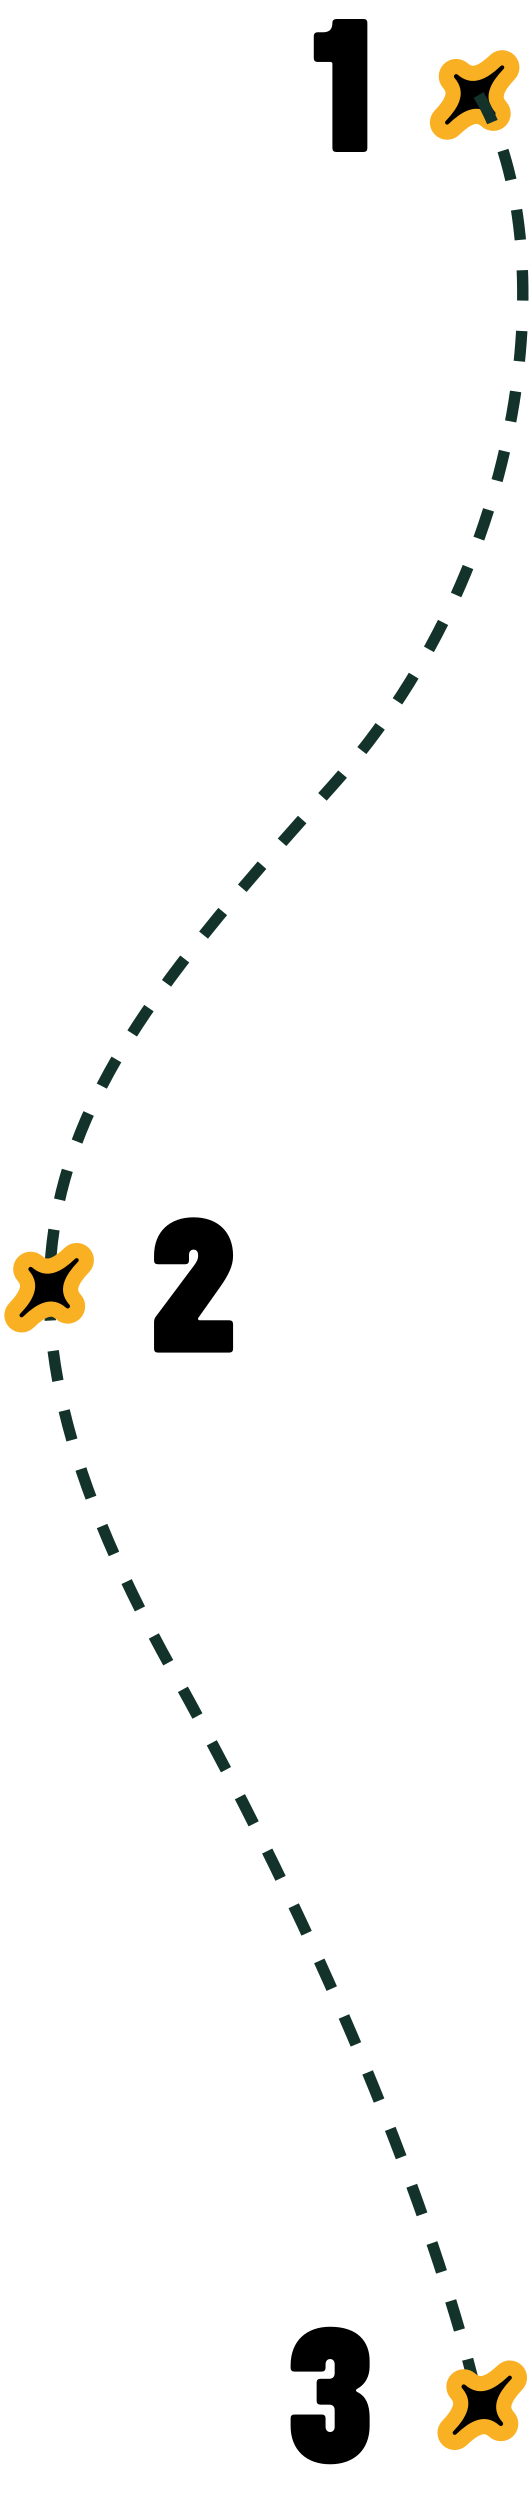
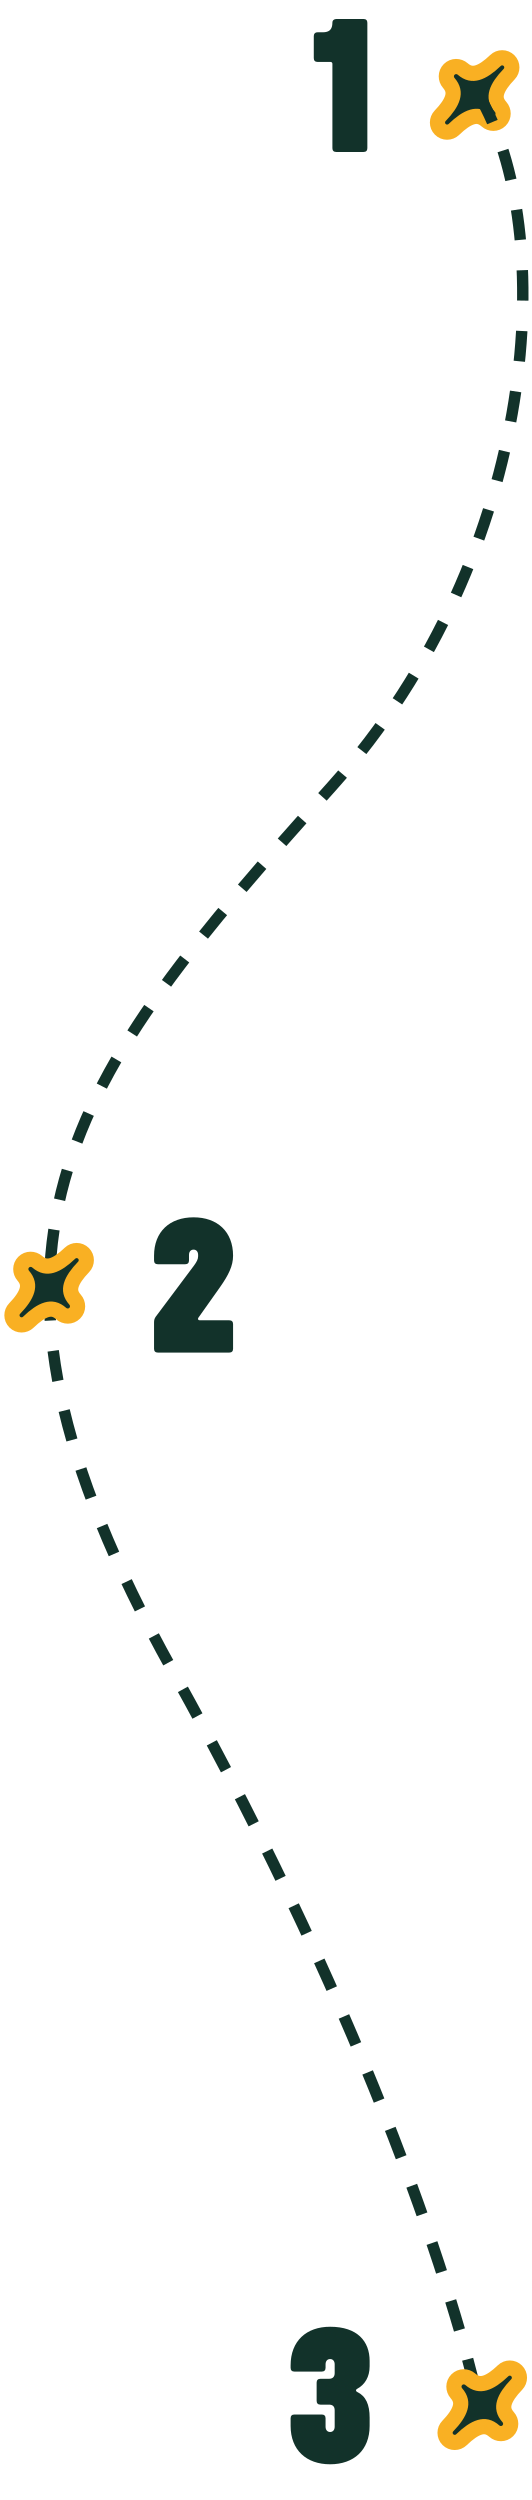
<svg xmlns="http://www.w3.org/2000/svg" width="140" height="658" viewBox="0 0 140 658" fill="none">
-   <path d="M131.664 31.705C130.633 32.735 129.062 32.656 128.095 31.797C126.734 30.589 125.533 30.438 124.294 30.791C122.872 31.197 121.256 32.324 119.457 34.067C118.474 35.019 116.884 35.039 115.886 34.042C114.888 33.044 114.91 31.454 115.86 30.471C117.581 28.692 118.694 27.079 119.097 25.654C119.451 24.401 119.297 23.187 118.117 21.825C117.275 20.854 117.204 19.294 118.23 18.269C119.256 17.243 120.815 17.314 121.786 18.156C123.148 19.337 124.358 19.491 125.603 19.141C127.02 18.743 128.627 17.639 130.407 15.923C131.39 14.975 132.978 14.956 133.975 15.953C134.972 16.95 134.953 18.538 134.004 19.522C132.267 21.321 131.147 22.931 130.746 24.347C130.397 25.578 130.548 26.774 131.757 28.135C132.616 29.103 132.695 30.674 131.664 31.705Z" fill="currentColor" stroke="#F9B023" stroke-width="4" />
+   <path d="M131.664 31.705C130.633 32.735 129.062 32.656 128.095 31.797C126.734 30.589 125.533 30.438 124.294 30.791C122.872 31.197 121.256 32.324 119.457 34.067C118.474 35.019 116.884 35.039 115.886 34.042C114.888 33.044 114.91 31.454 115.86 30.471C117.581 28.692 118.694 27.079 119.097 25.654C119.451 24.401 119.297 23.187 118.117 21.825C117.275 20.854 117.204 19.294 118.23 18.269C119.256 17.243 120.815 17.314 121.786 18.156C123.148 19.337 124.358 19.491 125.603 19.141C127.02 18.743 128.627 17.639 130.407 15.923C131.39 14.975 132.978 14.956 133.975 15.953C134.972 16.95 134.953 18.538 134.004 19.522C132.267 21.321 131.147 22.931 130.746 24.347C130.397 25.578 130.548 26.774 131.757 28.135C132.616 29.103 132.695 30.674 131.664 31.705Z" fill="#12322A" stroke="#F9B023" stroke-width="4" />
  <path d="M125.975 25C146.808 59.667 142.911 145 87.311 207C17.811 284.5 -16.685 328 45.312 439.5C98.907 535.892 120.142 606.667 125.976 632.5" stroke="#12322A" stroke-width="3" stroke-dasharray="8 8" />
-   <path d="M95.687 40C96.337 40 96.687 39.65 96.687 39V6C96.687 5.35 96.337 5 95.687 5H88.537C87.937 5 87.487 5.35 87.487 5.95C87.487 7.75 86.687 8.5 84.937 8.5H83.587C82.937 8.5 82.587 8.9 82.587 9.5V15.3C82.587 15.95 82.937 16.3 83.587 16.3H86.987C87.287 16.3 87.487 16.5 87.487 16.8V39C87.487 39.65 87.837 40 88.487 40H95.687Z" fill="currentColor" />
-   <path d="M86.888 648.6C93.138 648.6 97.288 644.85 97.288 638.5V636.35C97.288 632.85 96.288 630.65 93.988 629.55C93.588 629.35 93.588 628.95 93.988 628.75C96.038 627.65 97.288 625.6 97.288 622.8V621.4C97.288 616.25 94.088 612.4 86.888 612.4C80.638 612.4 76.488 616.15 76.488 622.55V623.2C76.488 623.85 76.838 624.2 77.488 624.2H84.688C85.338 624.2 85.688 623.85 85.688 623.2V622.3C85.688 621.4 86.188 620.9 86.888 620.9C87.588 620.9 88.088 621.4 88.088 622.3V624.6C88.088 625.55 87.588 626.1 86.588 626.1H84.338C83.688 626.1 83.338 626.45 83.338 627.1V631.9C83.338 632.55 83.688 632.9 84.338 632.9H86.588C87.588 632.9 88.088 633.4 88.088 634.4V638.7C88.088 639.6 87.588 640.1 86.888 640.1C86.188 640.1 85.688 639.6 85.688 638.7V636.5C85.688 635.85 85.338 635.5 84.688 635.5H77.488C76.838 635.5 76.488 635.85 76.488 636.5V638.5C76.488 644.85 80.638 648.6 86.888 648.6Z" fill="currentColor" />
-   <path d="M60.344 356C60.994 356 61.344 355.65 61.344 355V348.5C61.344 347.85 60.994 347.5 60.344 347.5H52.544C52.144 347.5 51.994 347.15 52.194 346.85L57.894 338.8C60.144 335.6 61.344 333.2 61.344 330.5C61.344 324.15 57.194 320.4 50.944 320.4C44.694 320.4 40.544 324.15 40.544 330.5V331.75C40.544 332.4 40.894 332.75 41.544 332.75H48.744C49.394 332.75 49.744 332.4 49.744 331.75V330.3C49.744 329.4 50.244 328.9 50.944 328.9C51.644 328.9 52.144 329.4 52.144 330.3V330.65C52.144 331.45 51.744 332.15 51.094 333.05L40.994 346.55C40.644 347.05 40.544 347.5 40.544 348.05V355C40.544 355.65 40.894 356 41.544 356H60.344Z" fill="currentColor" />
-   <path d="M19.663 345.638C18.633 346.669 17.062 346.589 16.095 345.731C14.734 344.523 13.533 344.372 12.294 344.725C10.872 345.131 9.256 346.258 7.457 348C6.474 348.953 4.884 348.973 3.886 347.975C2.888 346.977 2.909 345.388 3.86 344.405C5.581 342.626 6.694 341.013 7.096 339.588C7.451 338.334 7.297 337.12 6.117 335.758C5.275 334.787 5.204 333.228 6.23 332.202C7.255 331.177 8.815 331.247 9.786 332.089C11.148 333.27 12.358 333.424 13.603 333.075C15.02 332.677 16.627 331.572 18.407 329.857C19.39 328.909 20.978 328.889 21.975 329.886C22.972 330.883 22.953 332.472 22.003 333.455C20.267 335.255 19.147 336.865 18.746 338.28C18.397 339.512 18.548 340.708 19.756 342.069C20.615 343.036 20.695 344.608 19.663 345.638Z" fill="currentColor" stroke="#F9B023" stroke-width="4" />
-   <path d="M133.663 639.771C132.633 640.802 131.062 640.722 130.095 639.864C128.734 638.655 127.533 638.504 126.294 638.858C124.872 639.264 123.256 640.39 121.457 642.133C120.474 643.085 118.884 643.106 117.886 642.108C116.888 641.11 116.909 639.52 117.86 638.538C119.581 636.758 120.694 635.145 121.096 633.721C121.451 632.467 121.297 631.253 120.117 629.891C119.275 628.92 119.204 627.361 120.23 626.335C121.255 625.31 122.815 625.38 123.786 626.222C125.148 627.403 126.358 627.557 127.603 627.208C129.02 626.81 130.627 625.705 132.407 623.99C133.39 623.042 134.978 623.022 135.975 624.019C136.972 625.016 136.953 626.604 136.003 627.588C134.266 629.388 133.147 630.998 132.746 632.413C132.397 633.645 132.548 634.841 133.756 636.202C134.615 637.169 134.695 638.74 133.663 639.771Z" fill="currentColor" stroke="#F9B023" stroke-width="4" />
+   <path d="M95.687 40C96.337 40 96.687 39.65 96.687 39V6C96.687 5.35 96.337 5 95.687 5H88.537C87.937 5 87.487 5.35 87.487 5.95C87.487 7.75 86.687 8.5 84.937 8.5H83.587C82.937 8.5 82.587 8.9 82.587 9.5V15.3C82.587 15.95 82.937 16.3 83.587 16.3H86.987C87.287 16.3 87.487 16.5 87.487 16.8V39C87.487 39.65 87.837 40 88.487 40H95.687Z" fill="#12322A" />
+   <path d="M86.888 648.6C93.138 648.6 97.288 644.85 97.288 638.5V636.35C97.288 632.85 96.288 630.65 93.988 629.55C93.588 629.35 93.588 628.95 93.988 628.75C96.038 627.65 97.288 625.6 97.288 622.8V621.4C97.288 616.25 94.088 612.4 86.888 612.4C80.638 612.4 76.488 616.15 76.488 622.55V623.2C76.488 623.85 76.838 624.2 77.488 624.2H84.688C85.338 624.2 85.688 623.85 85.688 623.2V622.3C85.688 621.4 86.188 620.9 86.888 620.9C87.588 620.9 88.088 621.4 88.088 622.3V624.6C88.088 625.55 87.588 626.1 86.588 626.1H84.338C83.688 626.1 83.338 626.45 83.338 627.1V631.9C83.338 632.55 83.688 632.9 84.338 632.9H86.588C87.588 632.9 88.088 633.4 88.088 634.4V638.7C88.088 639.6 87.588 640.1 86.888 640.1C86.188 640.1 85.688 639.6 85.688 638.7V636.5C85.688 635.85 85.338 635.5 84.688 635.5H77.488C76.838 635.5 76.488 635.85 76.488 636.5V638.5C76.488 644.85 80.638 648.6 86.888 648.6Z" fill="#12322A" />
+   <path d="M60.344 356C60.994 356 61.344 355.65 61.344 355V348.5C61.344 347.85 60.994 347.5 60.344 347.5H52.544C52.144 347.5 51.994 347.15 52.194 346.85L57.894 338.8C60.144 335.6 61.344 333.2 61.344 330.5C61.344 324.15 57.194 320.4 50.944 320.4C44.694 320.4 40.544 324.15 40.544 330.5V331.75C40.544 332.4 40.894 332.75 41.544 332.75H48.744C49.394 332.75 49.744 332.4 49.744 331.75V330.3C49.744 329.4 50.244 328.9 50.944 328.9C51.644 328.9 52.144 329.4 52.144 330.3V330.65C52.144 331.45 51.744 332.15 51.094 333.05L40.994 346.55C40.644 347.05 40.544 347.5 40.544 348.05V355C40.544 355.65 40.894 356 41.544 356H60.344Z" fill="#12322A" />
+   <path d="M19.663 345.638C18.633 346.669 17.062 346.589 16.095 345.731C14.734 344.523 13.533 344.372 12.294 344.725C10.872 345.131 9.256 346.258 7.457 348C6.474 348.953 4.884 348.973 3.886 347.975C2.888 346.977 2.909 345.388 3.86 344.405C5.581 342.626 6.694 341.013 7.096 339.588C7.451 338.334 7.297 337.12 6.117 335.758C5.275 334.787 5.204 333.228 6.23 332.202C7.255 331.177 8.815 331.247 9.786 332.089C11.148 333.27 12.358 333.424 13.603 333.075C15.02 332.677 16.627 331.572 18.407 329.857C19.39 328.909 20.978 328.889 21.975 329.886C22.972 330.883 22.953 332.472 22.003 333.455C20.267 335.255 19.147 336.865 18.746 338.28C18.397 339.512 18.548 340.708 19.756 342.069C20.615 343.036 20.695 344.608 19.663 345.638Z" fill="#12322A" stroke="#F9B023" stroke-width="4" />
+   <path d="M133.663 639.771C132.633 640.802 131.062 640.722 130.095 639.864C128.734 638.655 127.533 638.504 126.294 638.858C124.872 639.264 123.256 640.39 121.457 642.133C120.474 643.085 118.884 643.106 117.886 642.108C116.888 641.11 116.909 639.52 117.86 638.538C119.581 636.758 120.694 635.145 121.096 633.721C121.451 632.467 121.297 631.253 120.117 629.891C119.275 628.92 119.204 627.361 120.23 626.335C121.255 625.31 122.815 625.38 123.786 626.222C125.148 627.403 126.358 627.557 127.603 627.208C129.02 626.81 130.627 625.705 132.407 623.99C133.39 623.042 134.978 623.022 135.975 624.019C136.972 625.016 136.953 626.604 136.003 627.588C134.266 629.388 133.147 630.998 132.746 632.413C132.397 633.645 132.548 634.841 133.756 636.202C134.615 637.169 134.695 638.74 133.663 639.771Z" fill="#12322A" stroke="#F9B023" stroke-width="4" />
</svg>
